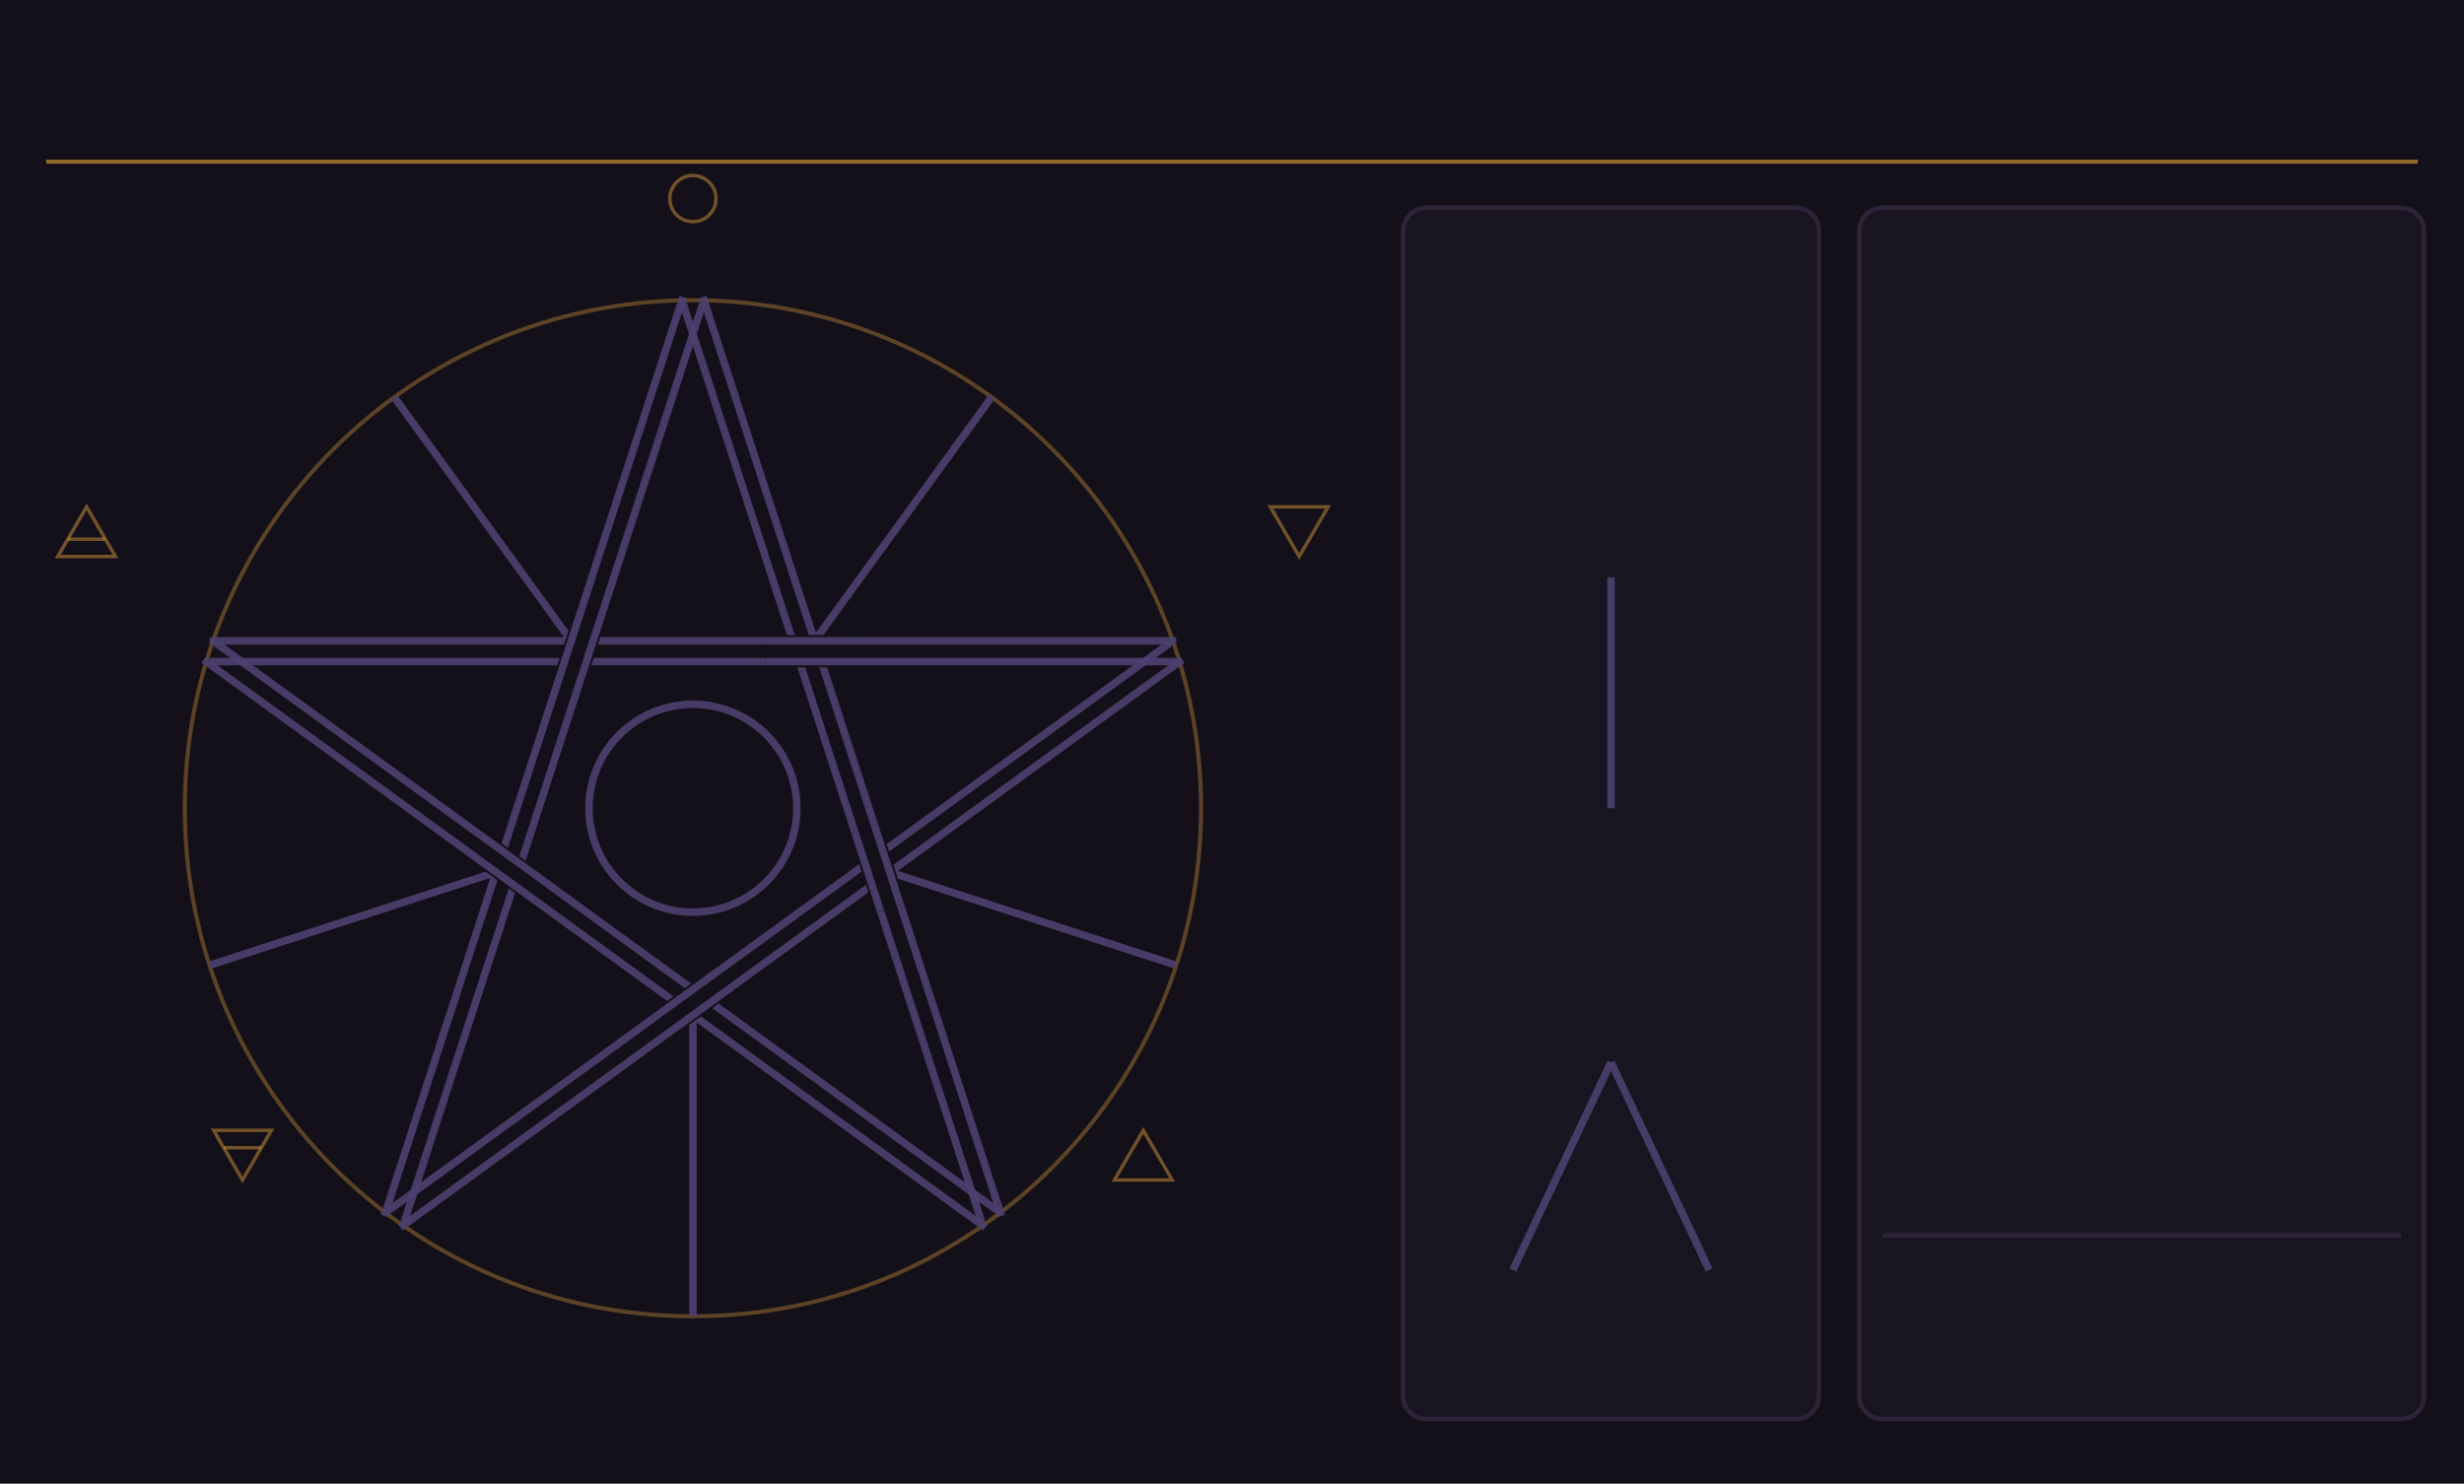
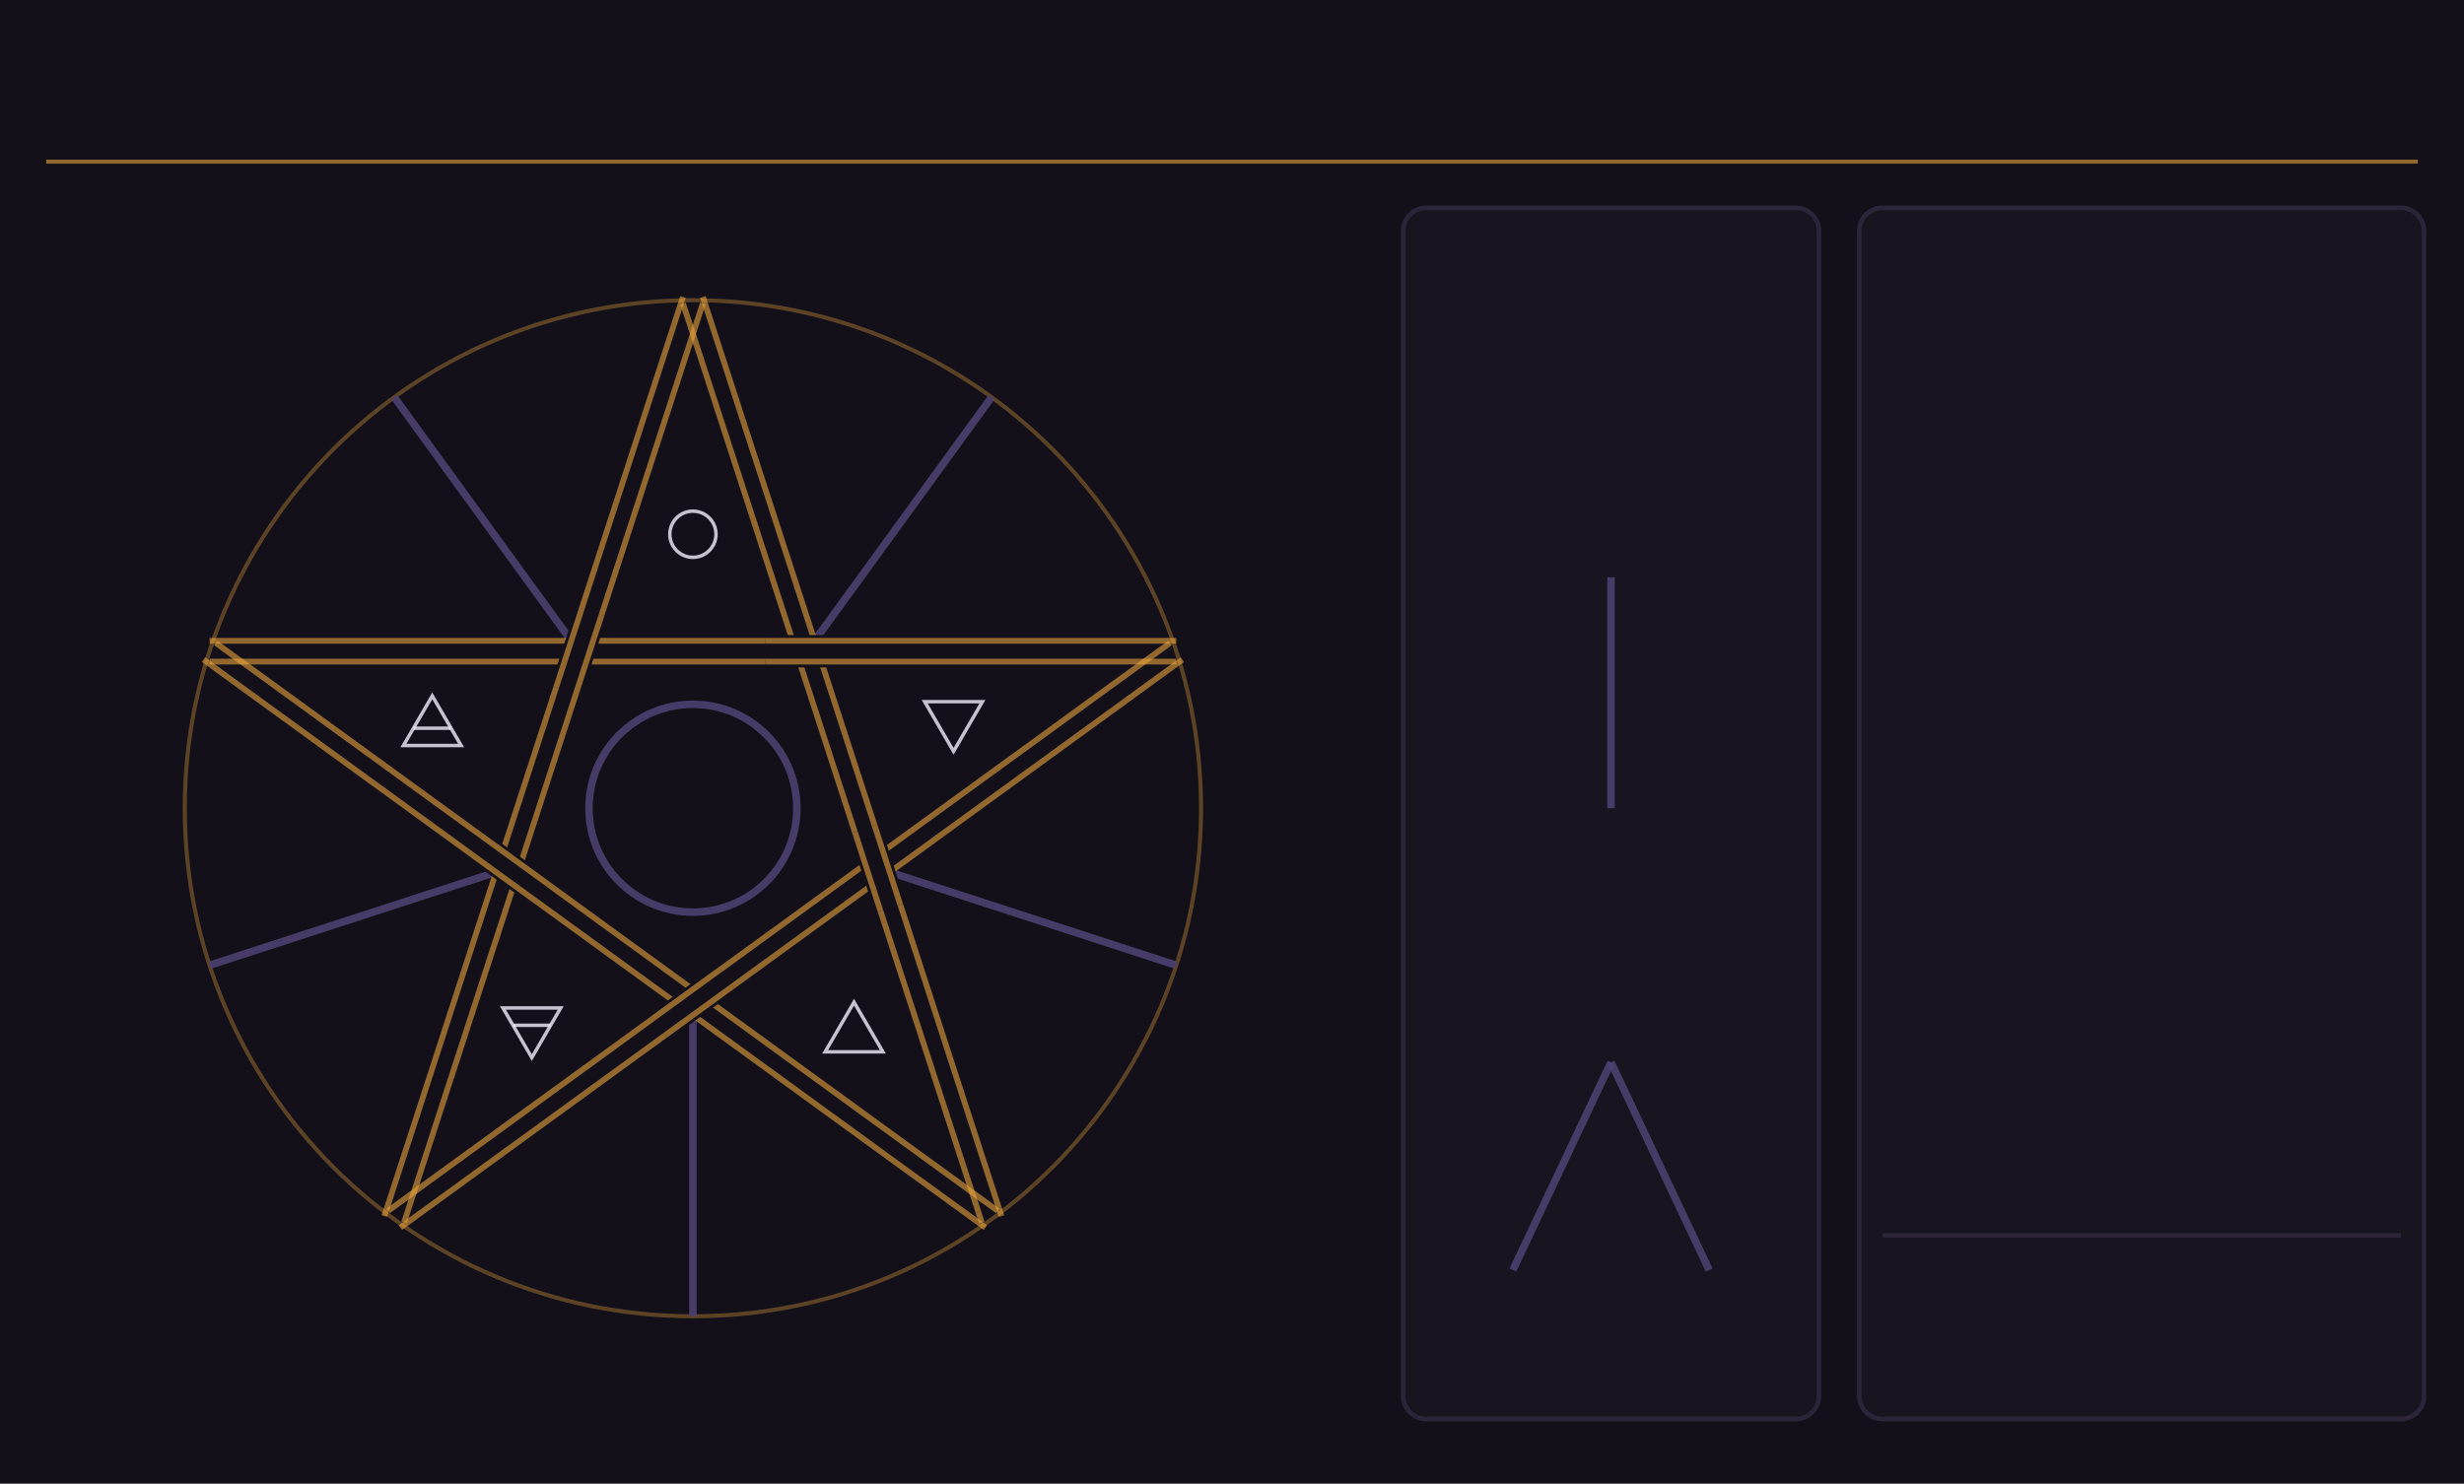
<svg xmlns="http://www.w3.org/2000/svg" width="213.36mm" height="128.5mm" viewBox="0 0 213.36 128.5">
  <rect x="0" y="0" width="213.36" height="128.5" fill="#131019" />
  <line x1="4" y1="14" x2="209.36" y2="14" stroke="#e8a33d" stroke-width="0.35" stroke-opacity="0.6" />
  <rect x="121.5" y="18" width="36" height="104.9" rx="2" fill="#181420" stroke="#2c2438" stroke-width="0.4" />
  <rect x="161" y="18" width="48.9" height="104.9" rx="2" fill="#181420" stroke="#2c2438" stroke-width="0.4" />
  <circle cx="60" cy="70" r="44" fill="none" stroke="#e8a33d" stroke-width="0.35" stroke-opacity="0.35" />
  <g stroke="#4c4170" stroke-width="0.65" stroke-opacity="0.9">
    <line x1="85.86" y1="34.40" x2="70.58" y2="55.44" />
    <line x1="101.85" y1="83.60" x2="77.12" y2="75.56" />
    <line x1="60.00" y1="114.00" x2="60.00" y2="88.00" />
    <line x1="18.15" y1="83.60" x2="42.88" y2="75.56" />
    <line x1="34.14" y1="34.40" x2="49.42" y2="55.44" />
  </g>
-   <g stroke="#4c4170" stroke-width="0.65" stroke-opacity="0.9">
+   <g stroke="#e8a33d" stroke-width="0.5" stroke-opacity="0.6">
    <line x1="59.14" y1="26.28" x2="85.01" y2="105.87" />
    <line x1="60.86" y1="25.72" x2="86.72" y2="105.32" />
    <line x1="101.32" y1="55.68" x2="33.61" y2="104.87" />
    <line x1="102.38" y1="57.13" x2="34.67" y2="106.32" />
    <line x1="86.39" y1="104.87" x2="18.68" y2="55.68" />
    <line x1="85.33" y1="106.32" x2="17.62" y2="57.13" />
    <line x1="34.99" y1="105.87" x2="60.86" y2="26.28" />
    <line x1="33.28" y1="105.32" x2="59.14" y2="25.72" />
    <line x1="18.15" y1="57.30" x2="101.85" y2="57.30" />
    <line x1="18.15" y1="55.50" x2="101.85" y2="55.50" />
  </g>
  <line x1="74.87" y1="71.77" x2="77.10" y2="78.62" stroke="#131019" stroke-width="2.80" />
-   <g stroke="#4c4170" stroke-width="0.65" stroke-opacity="0.9">
+   <g stroke="#e8a33d" stroke-width="0.5" stroke-opacity="0.6">
    <line x1="74.02" y1="72.05" x2="76.24" y2="78.90" />
    <line x1="75.73" y1="71.49" x2="77.95" y2="78.34" />
  </g>
  <line x1="62.91" y1="84.69" x2="57.09" y2="88.92" stroke="#131019" stroke-width="2.80" />
-   <g stroke="#4c4170" stroke-width="0.65" stroke-opacity="0.9">
+   <g stroke="#e8a33d" stroke-width="0.5" stroke-opacity="0.6">
    <line x1="62.38" y1="83.96" x2="56.56" y2="88.19" />
    <line x1="63.44" y1="85.42" x2="57.62" y2="89.65" />
  </g>
  <line x1="46.93" y1="77.31" x2="41.10" y2="73.08" stroke="#131019" stroke-width="2.80" />
-   <g stroke="#4c4170" stroke-width="0.65" stroke-opacity="0.9">
+   <g stroke="#e8a33d" stroke-width="0.5" stroke-opacity="0.6">
    <line x1="47.46" y1="76.58" x2="41.63" y2="72.35" />
    <line x1="46.40" y1="78.04" x2="40.57" y2="73.81" />
  </g>
  <line x1="49.01" y1="59.83" x2="51.23" y2="52.98" stroke="#131019" stroke-width="2.80" />
-   <g stroke="#4c4170" stroke-width="0.65" stroke-opacity="0.9">
+   <g stroke="#e8a33d" stroke-width="0.5" stroke-opacity="0.6">
    <line x1="49.86" y1="60.11" x2="52.09" y2="53.26" />
    <line x1="48.15" y1="59.55" x2="50.38" y2="52.70" />
  </g>
  <line x1="66.28" y1="56.40" x2="73.48" y2="56.40" stroke="#131019" stroke-width="2.80" />
-   <g stroke="#4c4170" stroke-width="0.65" stroke-opacity="0.9">
+   <g stroke="#e8a33d" stroke-width="0.5" stroke-opacity="0.6">
    <line x1="66.28" y1="57.30" x2="73.48" y2="57.30" />
    <line x1="66.28" y1="55.50" x2="73.48" y2="55.50" />
  </g>
  <circle cx="60" cy="70" r="9" fill="none" stroke="#4c4170" stroke-width="0.65" stroke-opacity="0.9" />
-   <g stroke="#e8a33d" stroke-width="0.3" stroke-opacity="0.45" fill="none">
-     <circle cx="60" cy="17.2" r="2" />
-     <path d="M 7.5 43.9 L 5 48.2 L 10 48.2 Z" />
-     <line x1="5.9" y1="46.7" x2="9.1" y2="46.7" />
-     <path d="M 112.5 48.2 L 110 43.9 L 115 43.9 Z" />
-     <path d="M 21 102.2 L 18.5 97.9 L 23.5 97.9 Z" />
-     <line x1="19.4" y1="99.4" x2="22.6" y2="99.4" />
-     <path d="M 99 97.9 L 96.5 102.2 L 101.5 102.2 Z" />
+   <g stroke="#f2eefb" stroke-width="0.3" stroke-opacity="0.8" fill="none">
+     <circle cx="60" cy="46.27" r="2" />
+     <path d="M 37.43 60.27 L 34.93 64.57 L 39.93 64.57 Z" />
+     <line x1="35.83" y1="63.07" x2="39.03" y2="63.07" />
+     <path d="M 82.57 65.07 L 80.07 60.77 L 85.07 60.77 Z" />
+     <path d="M 46.05 91.60 L 43.55 87.30 L 48.55 87.30 Z" />
+     <line x1="44.45" y1="88.80" x2="47.65" y2="88.80" />
+     <path d="M 73.95 86.80 L 71.45 91.10 L 76.45 91.10 Z" />
  </g>
  <g stroke="#4c4170" stroke-width="0.65" stroke-opacity="0.9">
    <line x1="139.5" y1="50" x2="139.5" y2="70" />
    <line x1="139.5" y1="92" x2="131" y2="110" />
    <line x1="139.5" y1="92" x2="148" y2="110" />
  </g>
  <line x1="163" y1="107" x2="207.9" y2="107" stroke="#2c2438" stroke-width="0.4" />
</svg>
